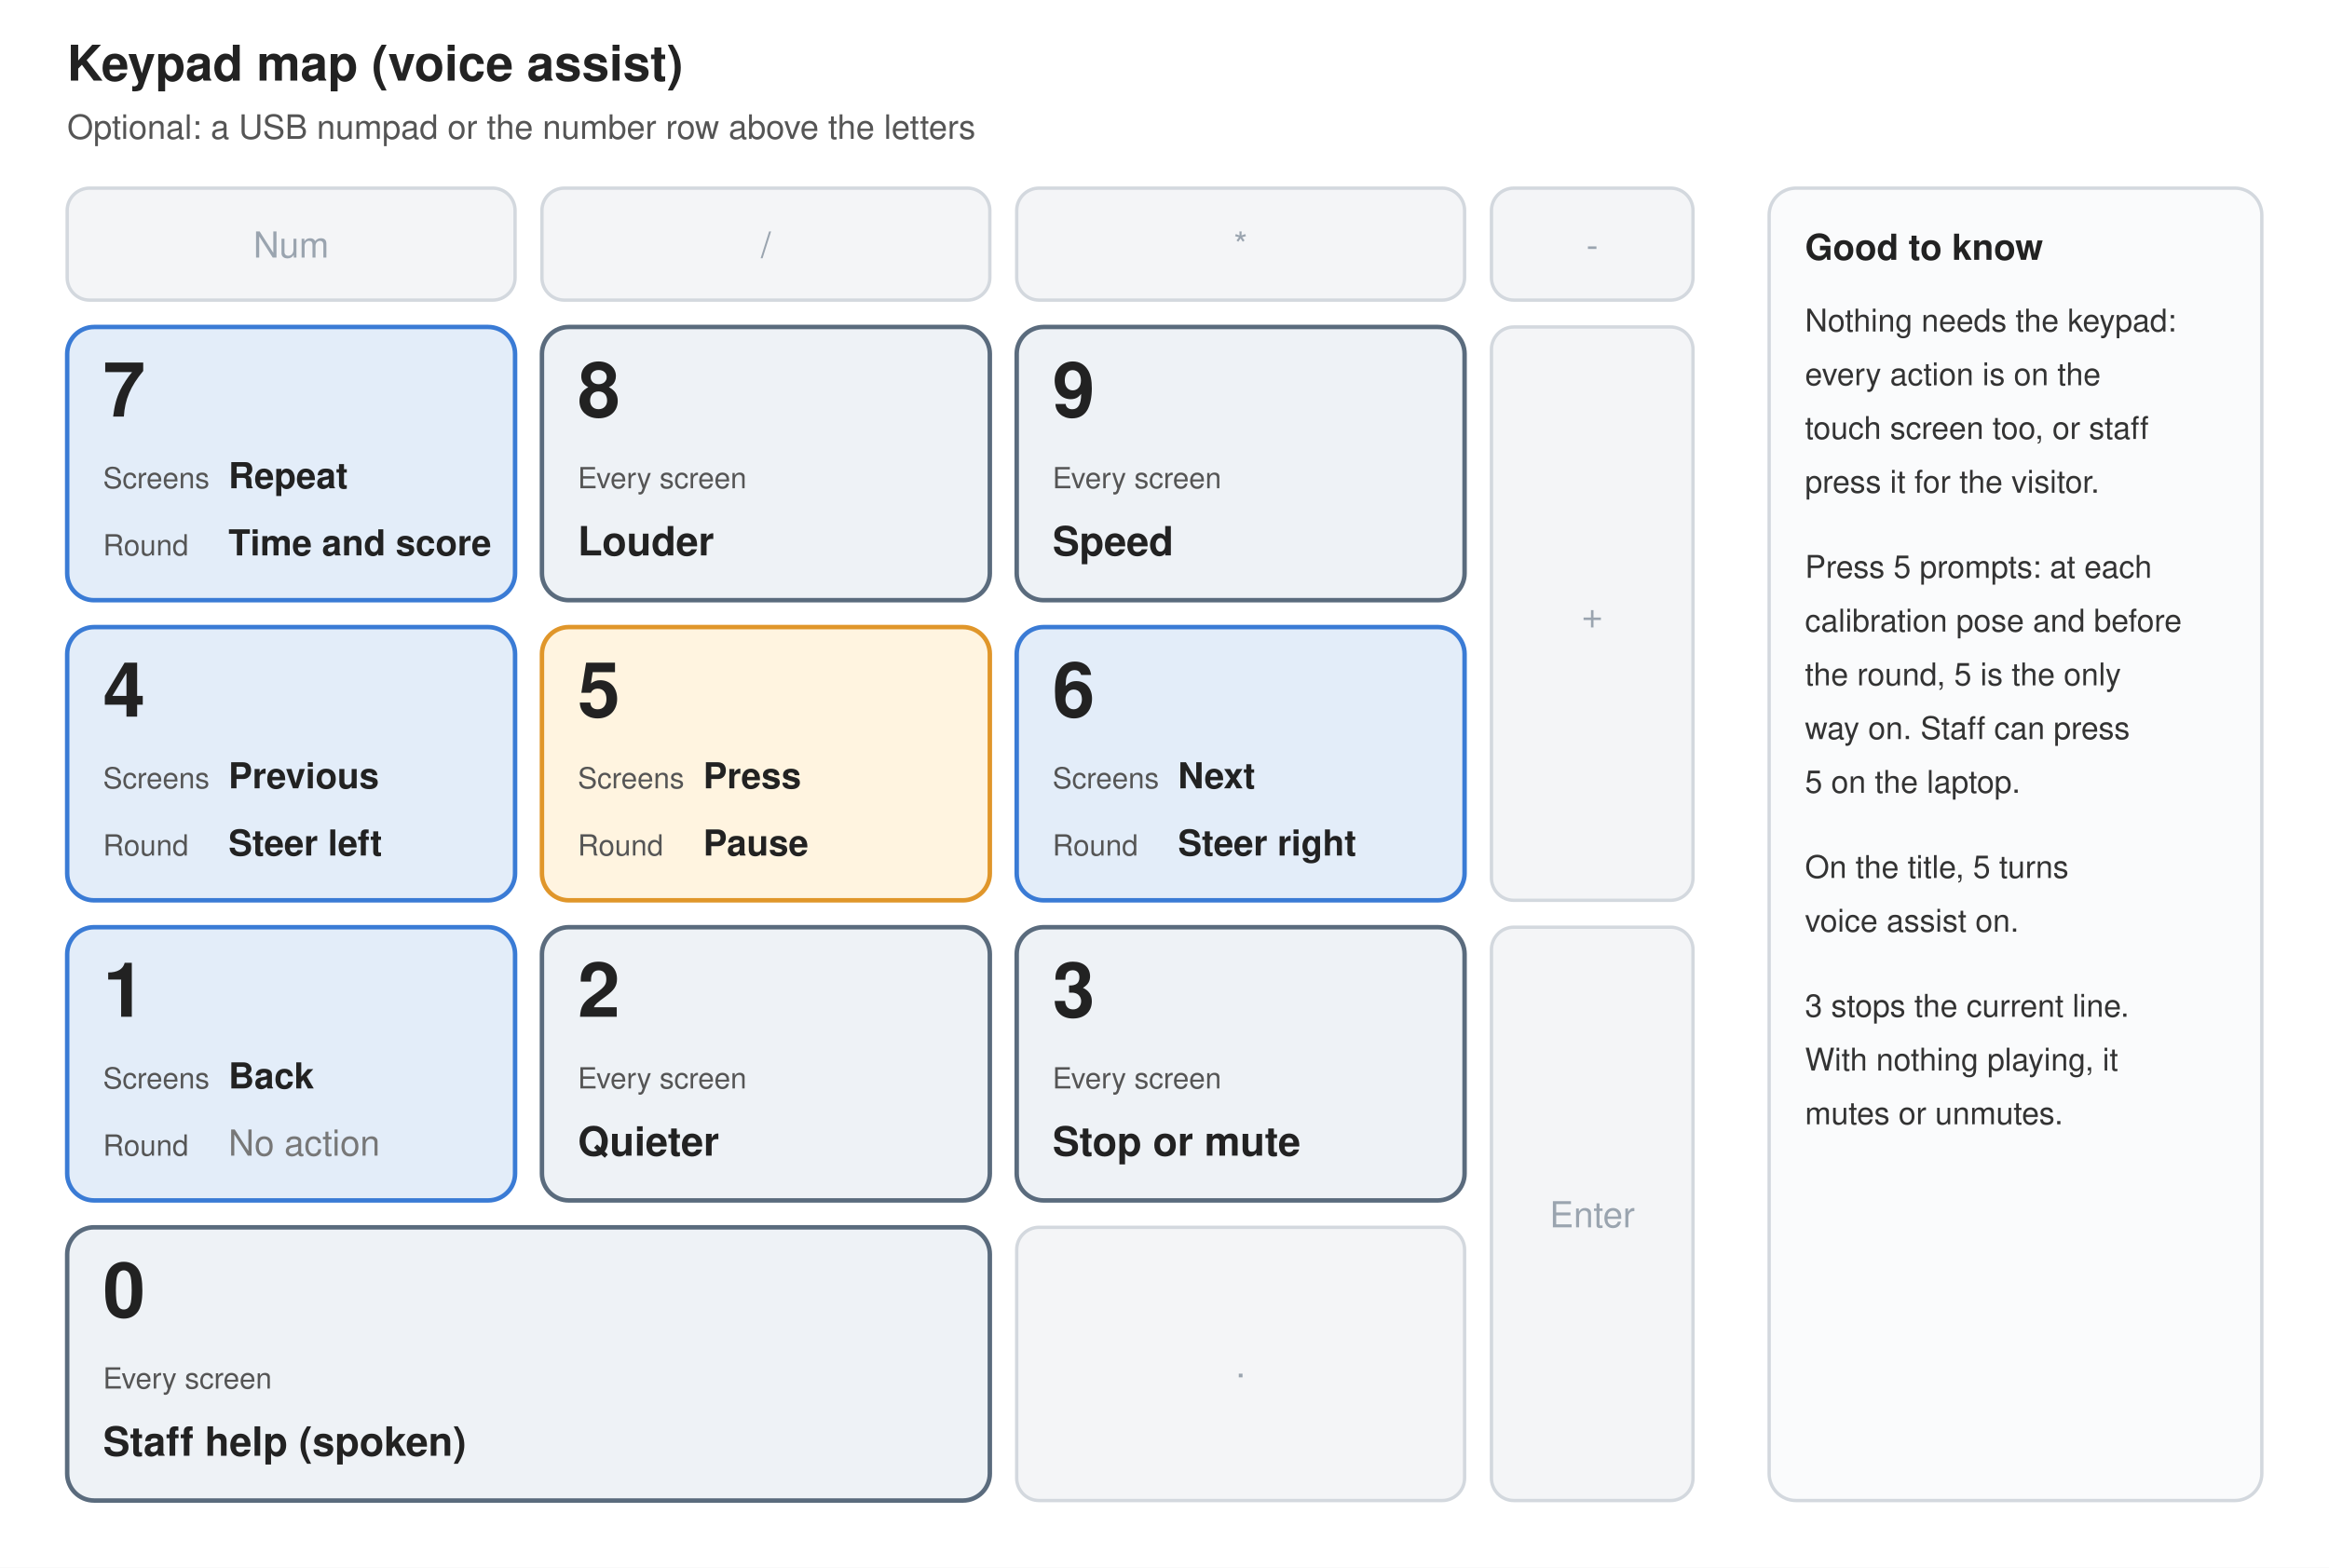
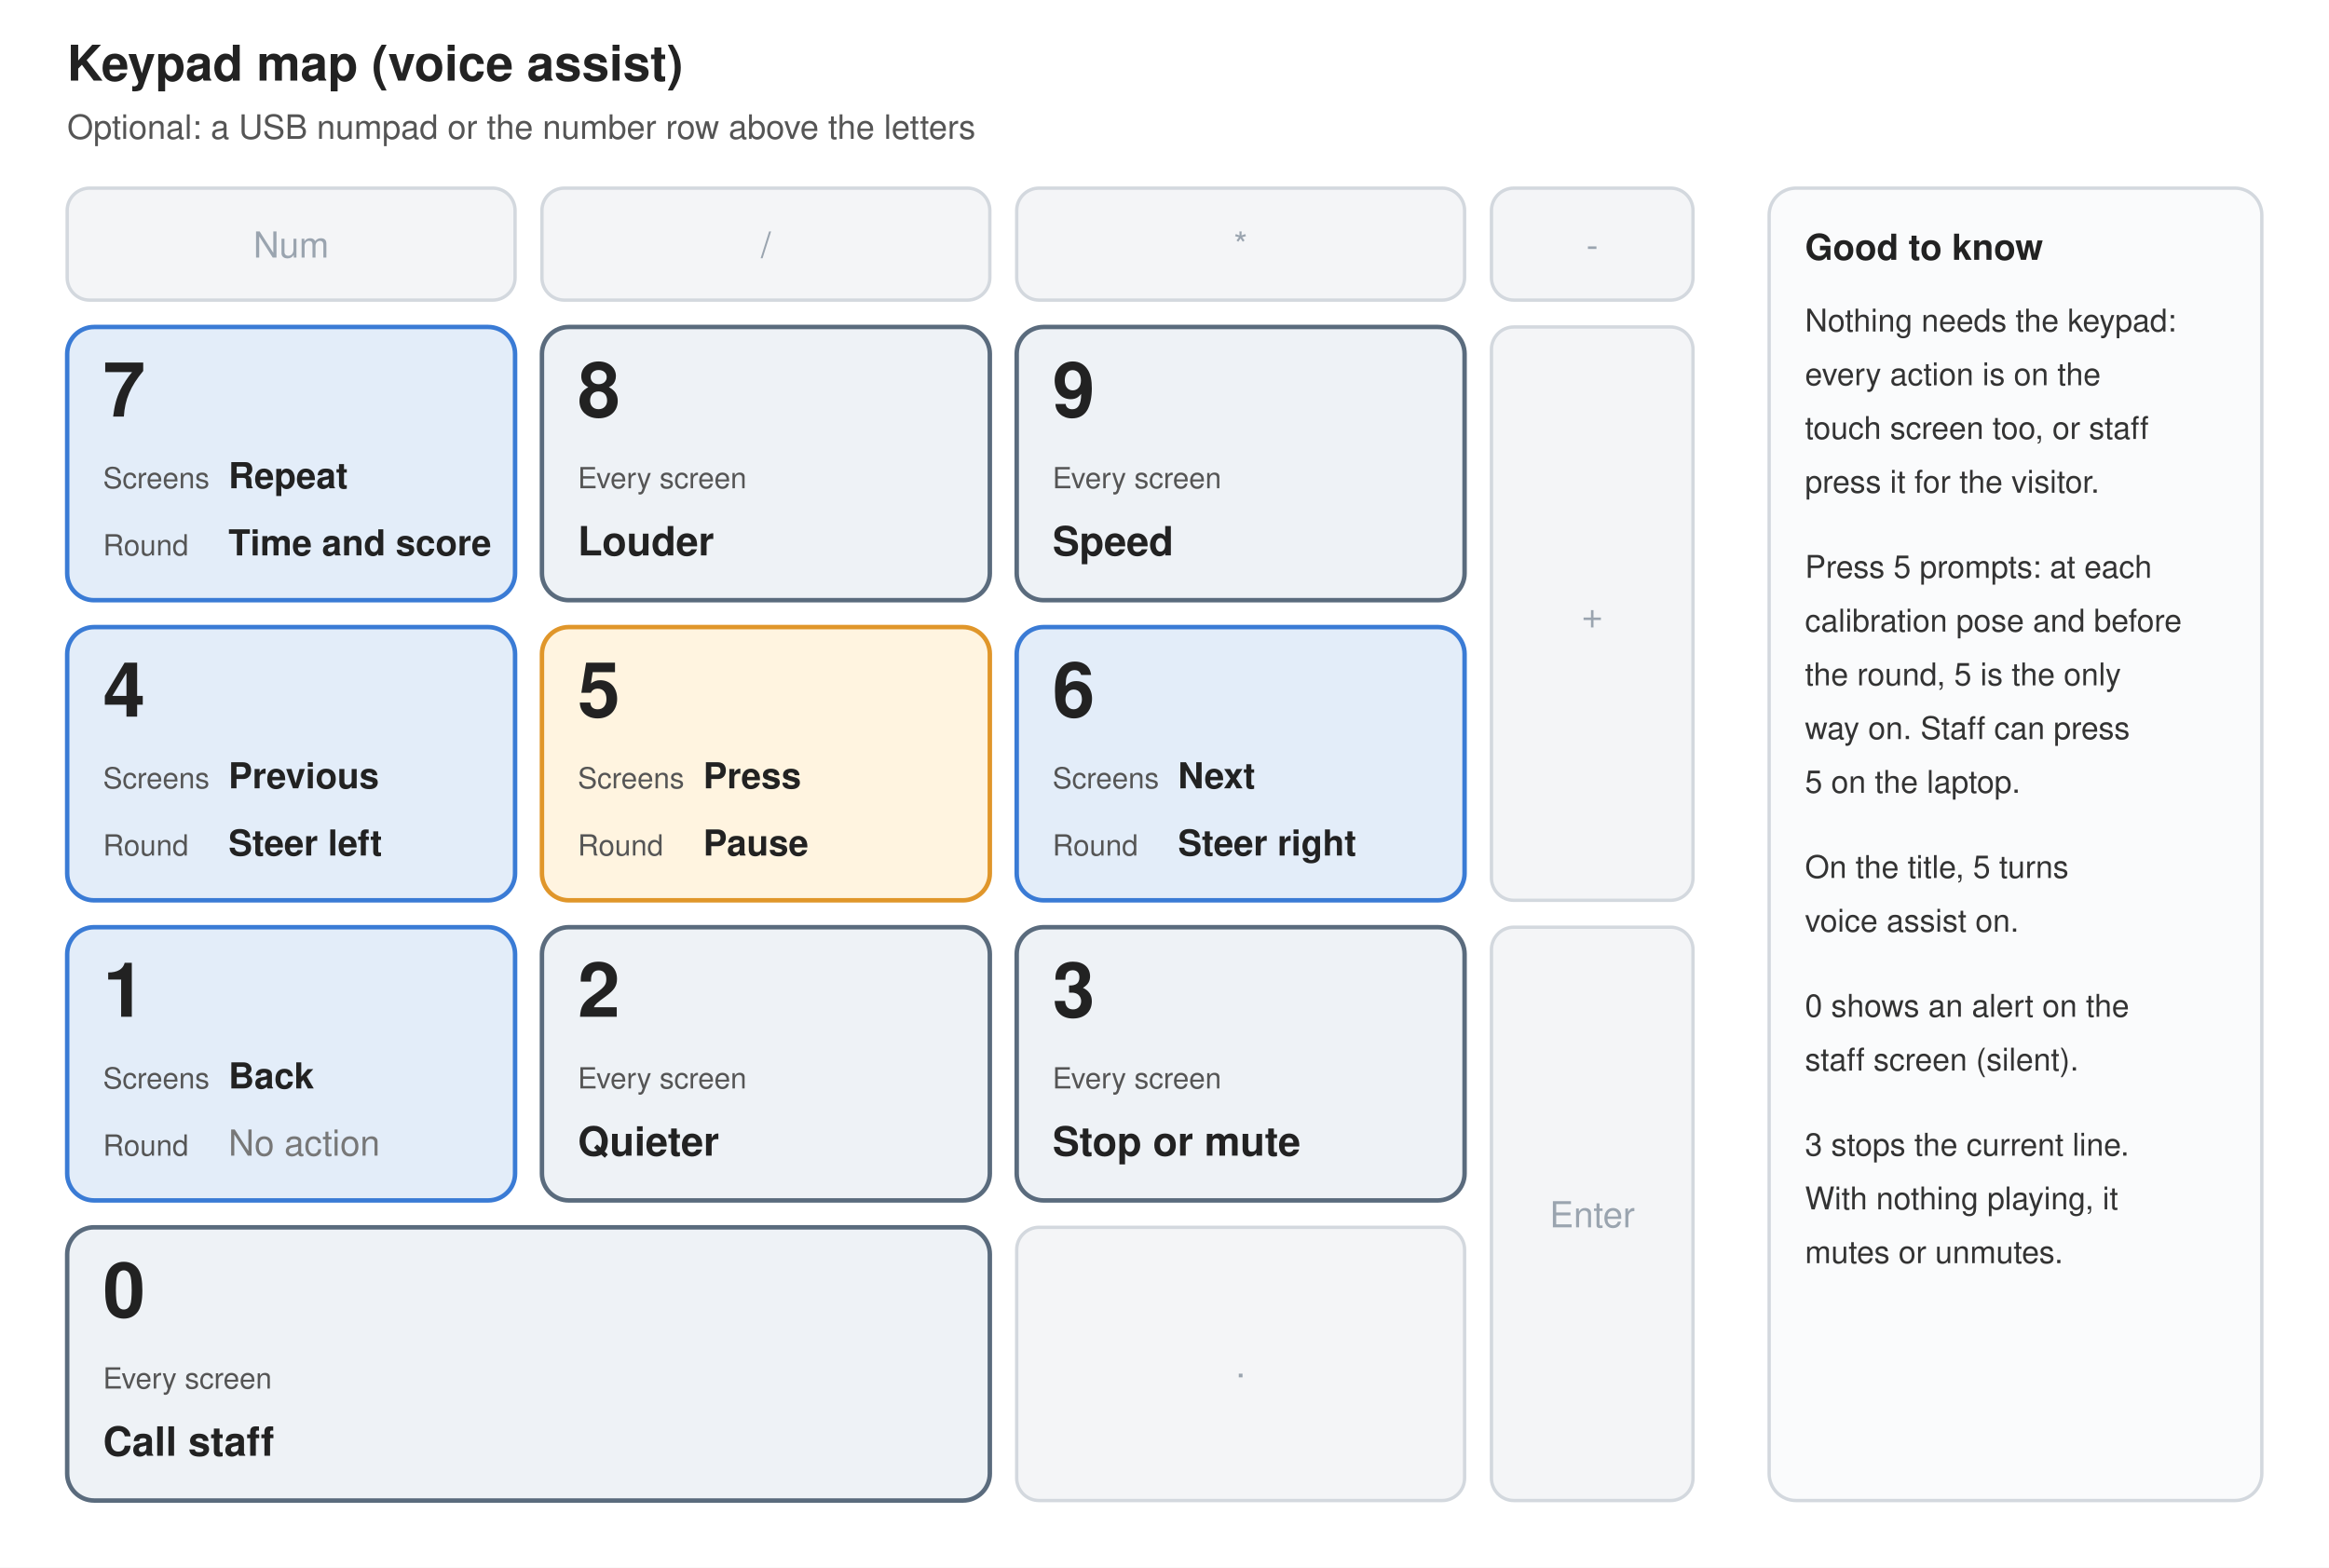
<svg xmlns="http://www.w3.org/2000/svg" viewBox="0 0 1040 700" font-family="Helvetica, Arial, sans-serif">
  <rect width="1040" height="700" fill="#ffffff" />
  <text x="30" y="36" font-size="22" font-weight="bold" fill="#222">Keypad map (voice assist)</text>
  <text x="30" y="62" font-size="15" fill="#555">Optional: a USB numpad or the number row above the letters</text>
  <rect x="30" y="84" width="200" height="50" rx="10" fill="#f4f5f7" stroke="#d3d8de" stroke-width="1.5" />
  <text x="130.0" y="115.0" text-anchor="middle" font-size="16" fill="#9aa4af">Num</text>
  <rect x="242" y="84" width="200" height="50" rx="10" fill="#f4f5f7" stroke="#d3d8de" stroke-width="1.5" />
  <text x="342.0" y="115.0" text-anchor="middle" font-size="16" fill="#9aa4af">/</text>
  <rect x="454" y="84" width="200" height="50" rx="10" fill="#f4f5f7" stroke="#d3d8de" stroke-width="1.5" />
  <text x="554.0" y="115.0" text-anchor="middle" font-size="16" fill="#9aa4af">*</text>
  <rect x="666" y="84" width="90" height="50" rx="10" fill="#f4f5f7" stroke="#d3d8de" stroke-width="1.5" />
  <text x="711.0" y="115.0" text-anchor="middle" font-size="16" fill="#9aa4af">-</text>
  <rect x="30" y="146" width="200" height="122" rx="12" fill="#e3edf9" stroke="#3a7bd5" stroke-width="2" />
  <text x="46" y="186" font-size="34" font-weight="bold" fill="#222">7</text>
  <text x="46" y="218" font-size="13" fill="#555">Screens</text>
  <text x="102" y="218" font-size="16" font-weight="bold" fill="#222">Repeat</text>
  <text x="46" y="248" font-size="13" fill="#555">Round</text>
  <text x="102" y="248" font-size="16" font-weight="bold" fill="#222">Time and score</text>
  <rect x="242" y="146" width="200" height="122" rx="12" fill="#eef2f6" stroke="#5a6b7d" stroke-width="2" />
  <text x="258" y="186" font-size="34" font-weight="bold" fill="#222">8</text>
  <text x="258" y="218" font-size="13" fill="#555">Every screen</text>
  <text x="258" y="248" font-size="18" font-weight="bold" fill="#222">Louder</text>
  <rect x="454" y="146" width="200" height="122" rx="12" fill="#eef2f6" stroke="#5a6b7d" stroke-width="2" />
  <text x="470" y="186" font-size="34" font-weight="bold" fill="#222">9</text>
  <text x="470" y="218" font-size="13" fill="#555">Every screen</text>
  <text x="470" y="248" font-size="18" font-weight="bold" fill="#222">Speed</text>
  <rect x="30" y="280" width="200" height="122" rx="12" fill="#e3edf9" stroke="#3a7bd5" stroke-width="2" />
  <text x="46" y="320" font-size="34" font-weight="bold" fill="#222">4</text>
  <text x="46" y="352" font-size="13" fill="#555">Screens</text>
  <text x="102" y="352" font-size="16" font-weight="bold" fill="#222">Previous</text>
  <text x="46" y="382" font-size="13" fill="#555">Round</text>
  <text x="102" y="382" font-size="16" font-weight="bold" fill="#222">Steer left</text>
  <rect x="242" y="280" width="200" height="122" rx="12" fill="#fff4e0" stroke="#e0962a" stroke-width="2" />
  <text x="258" y="320" font-size="34" font-weight="bold" fill="#222">5</text>
  <text x="258" y="352" font-size="13" fill="#555">Screens</text>
  <text x="314" y="352" font-size="16" font-weight="bold" fill="#222">Press</text>
  <text x="258" y="382" font-size="13" fill="#555">Round</text>
  <text x="314" y="382" font-size="16" font-weight="bold" fill="#222">Pause</text>
  <rect x="454" y="280" width="200" height="122" rx="12" fill="#e3edf9" stroke="#3a7bd5" stroke-width="2" />
  <text x="470" y="320" font-size="34" font-weight="bold" fill="#222">6</text>
  <text x="470" y="352" font-size="13" fill="#555">Screens</text>
  <text x="526" y="352" font-size="16" font-weight="bold" fill="#222">Next</text>
  <text x="470" y="382" font-size="13" fill="#555">Round</text>
  <text x="526" y="382" font-size="16" font-weight="bold" fill="#222">Steer right</text>
  <rect x="30" y="414" width="200" height="122" rx="12" fill="#e3edf9" stroke="#3a7bd5" stroke-width="2" />
  <text x="46" y="454" font-size="34" font-weight="bold" fill="#222">1</text>
  <text x="46" y="486" font-size="13" fill="#555">Screens</text>
  <text x="102" y="486" font-size="16" font-weight="bold" fill="#222">Back</text>
  <text x="46" y="516" font-size="13" fill="#555">Round</text>
  <text x="102" y="516" font-size="16" fill="#777">No action</text>
  <rect x="242" y="414" width="200" height="122" rx="12" fill="#eef2f6" stroke="#5a6b7d" stroke-width="2" />
  <text x="258" y="454" font-size="34" font-weight="bold" fill="#222">2</text>
  <text x="258" y="486" font-size="13" fill="#555">Every screen</text>
  <text x="258" y="516" font-size="18" font-weight="bold" fill="#222">Quieter</text>
  <rect x="454" y="414" width="200" height="122" rx="12" fill="#eef2f6" stroke="#5a6b7d" stroke-width="2" />
  <text x="470" y="454" font-size="34" font-weight="bold" fill="#222">3</text>
  <text x="470" y="486" font-size="13" fill="#555">Every screen</text>
  <text x="470" y="516" font-size="18" font-weight="bold" fill="#222">Stop or mute</text>
  <rect x="30" y="548" width="412" height="122" rx="12" fill="#eef2f6" stroke="#5a6b7d" stroke-width="2" />
  <text x="46" y="588" font-size="34" font-weight="bold" fill="#222">0</text>
  <text x="46" y="620" font-size="13" fill="#555">Every screen</text>
-   <text x="46" y="650" font-size="18" font-weight="bold" fill="#222">Staff help (spoken)</text>
+   <text x="46" y="650" font-size="18" font-weight="bold" fill="#222">Call staff</text>
  <rect x="454" y="548" width="200" height="122" rx="10" fill="#f4f5f7" stroke="#d3d8de" stroke-width="1.5" />
  <text x="554.0" y="615.0" text-anchor="middle" font-size="16" fill="#9aa4af">.</text>
  <rect x="666" y="146" width="90" height="256" rx="10" fill="#f4f5f7" stroke="#d3d8de" stroke-width="1.5" />
  <text x="711.0" y="280.0" text-anchor="middle" font-size="16" fill="#9aa4af">+</text>
  <rect x="666" y="414" width="90" height="256" rx="10" fill="#f4f5f7" stroke="#d3d8de" stroke-width="1.5" />
  <text x="711.0" y="548.0" text-anchor="middle" font-size="16" fill="#9aa4af">Enter</text>
  <rect x="790" y="84" width="220" height="586" rx="12" fill="#fafbfc" stroke="#d3d8de" stroke-width="1.5" />
  <text x="806" y="116" font-size="16" font-weight="bold" fill="#222">Good to know</text>
  <text x="806" y="148" font-size="14" fill="#333">Nothing needs the keypad:</text>
  <text x="806" y="172" font-size="14" fill="#333">every action is on the</text>
  <text x="806" y="196" font-size="14" fill="#333">touch screen too, or staff</text>
  <text x="806" y="220" font-size="14" fill="#333">press it for the visitor.</text>
  <text x="806" y="258" font-size="14" fill="#333">Press 5 prompts: at each</text>
  <text x="806" y="282" font-size="14" fill="#333">calibration pose and before</text>
  <text x="806" y="306" font-size="14" fill="#333">the round, 5 is the only</text>
  <text x="806" y="330" font-size="14" fill="#333">way on. Staff can press</text>
  <text x="806" y="354" font-size="14" fill="#333">5 on the laptop.</text>
  <text x="806" y="392" font-size="14" fill="#333">On the title, 5 turns</text>
  <text x="806" y="416" font-size="14" fill="#333">voice assist on.</text>
-   <text x="806" y="454" font-size="14" fill="#333">3 stops the current line.</text>
-   <text x="806" y="478" font-size="14" fill="#333">With nothing playing, it</text>
-   <text x="806" y="502" font-size="14" fill="#333">mutes or unmutes.</text>
+   <text x="806" y="454" font-size="14" fill="#333">0 shows an alert on the</text>
+   <text x="806" y="478" font-size="14" fill="#333">staff screen (silent).</text>
+   <text x="806" y="516" font-size="14" fill="#333">3 stops the current line.</text>
+   <text x="806" y="540" font-size="14" fill="#333">With nothing playing, it</text>
+   <text x="806" y="564" font-size="14" fill="#333">mutes or unmutes.</text>
</svg>
